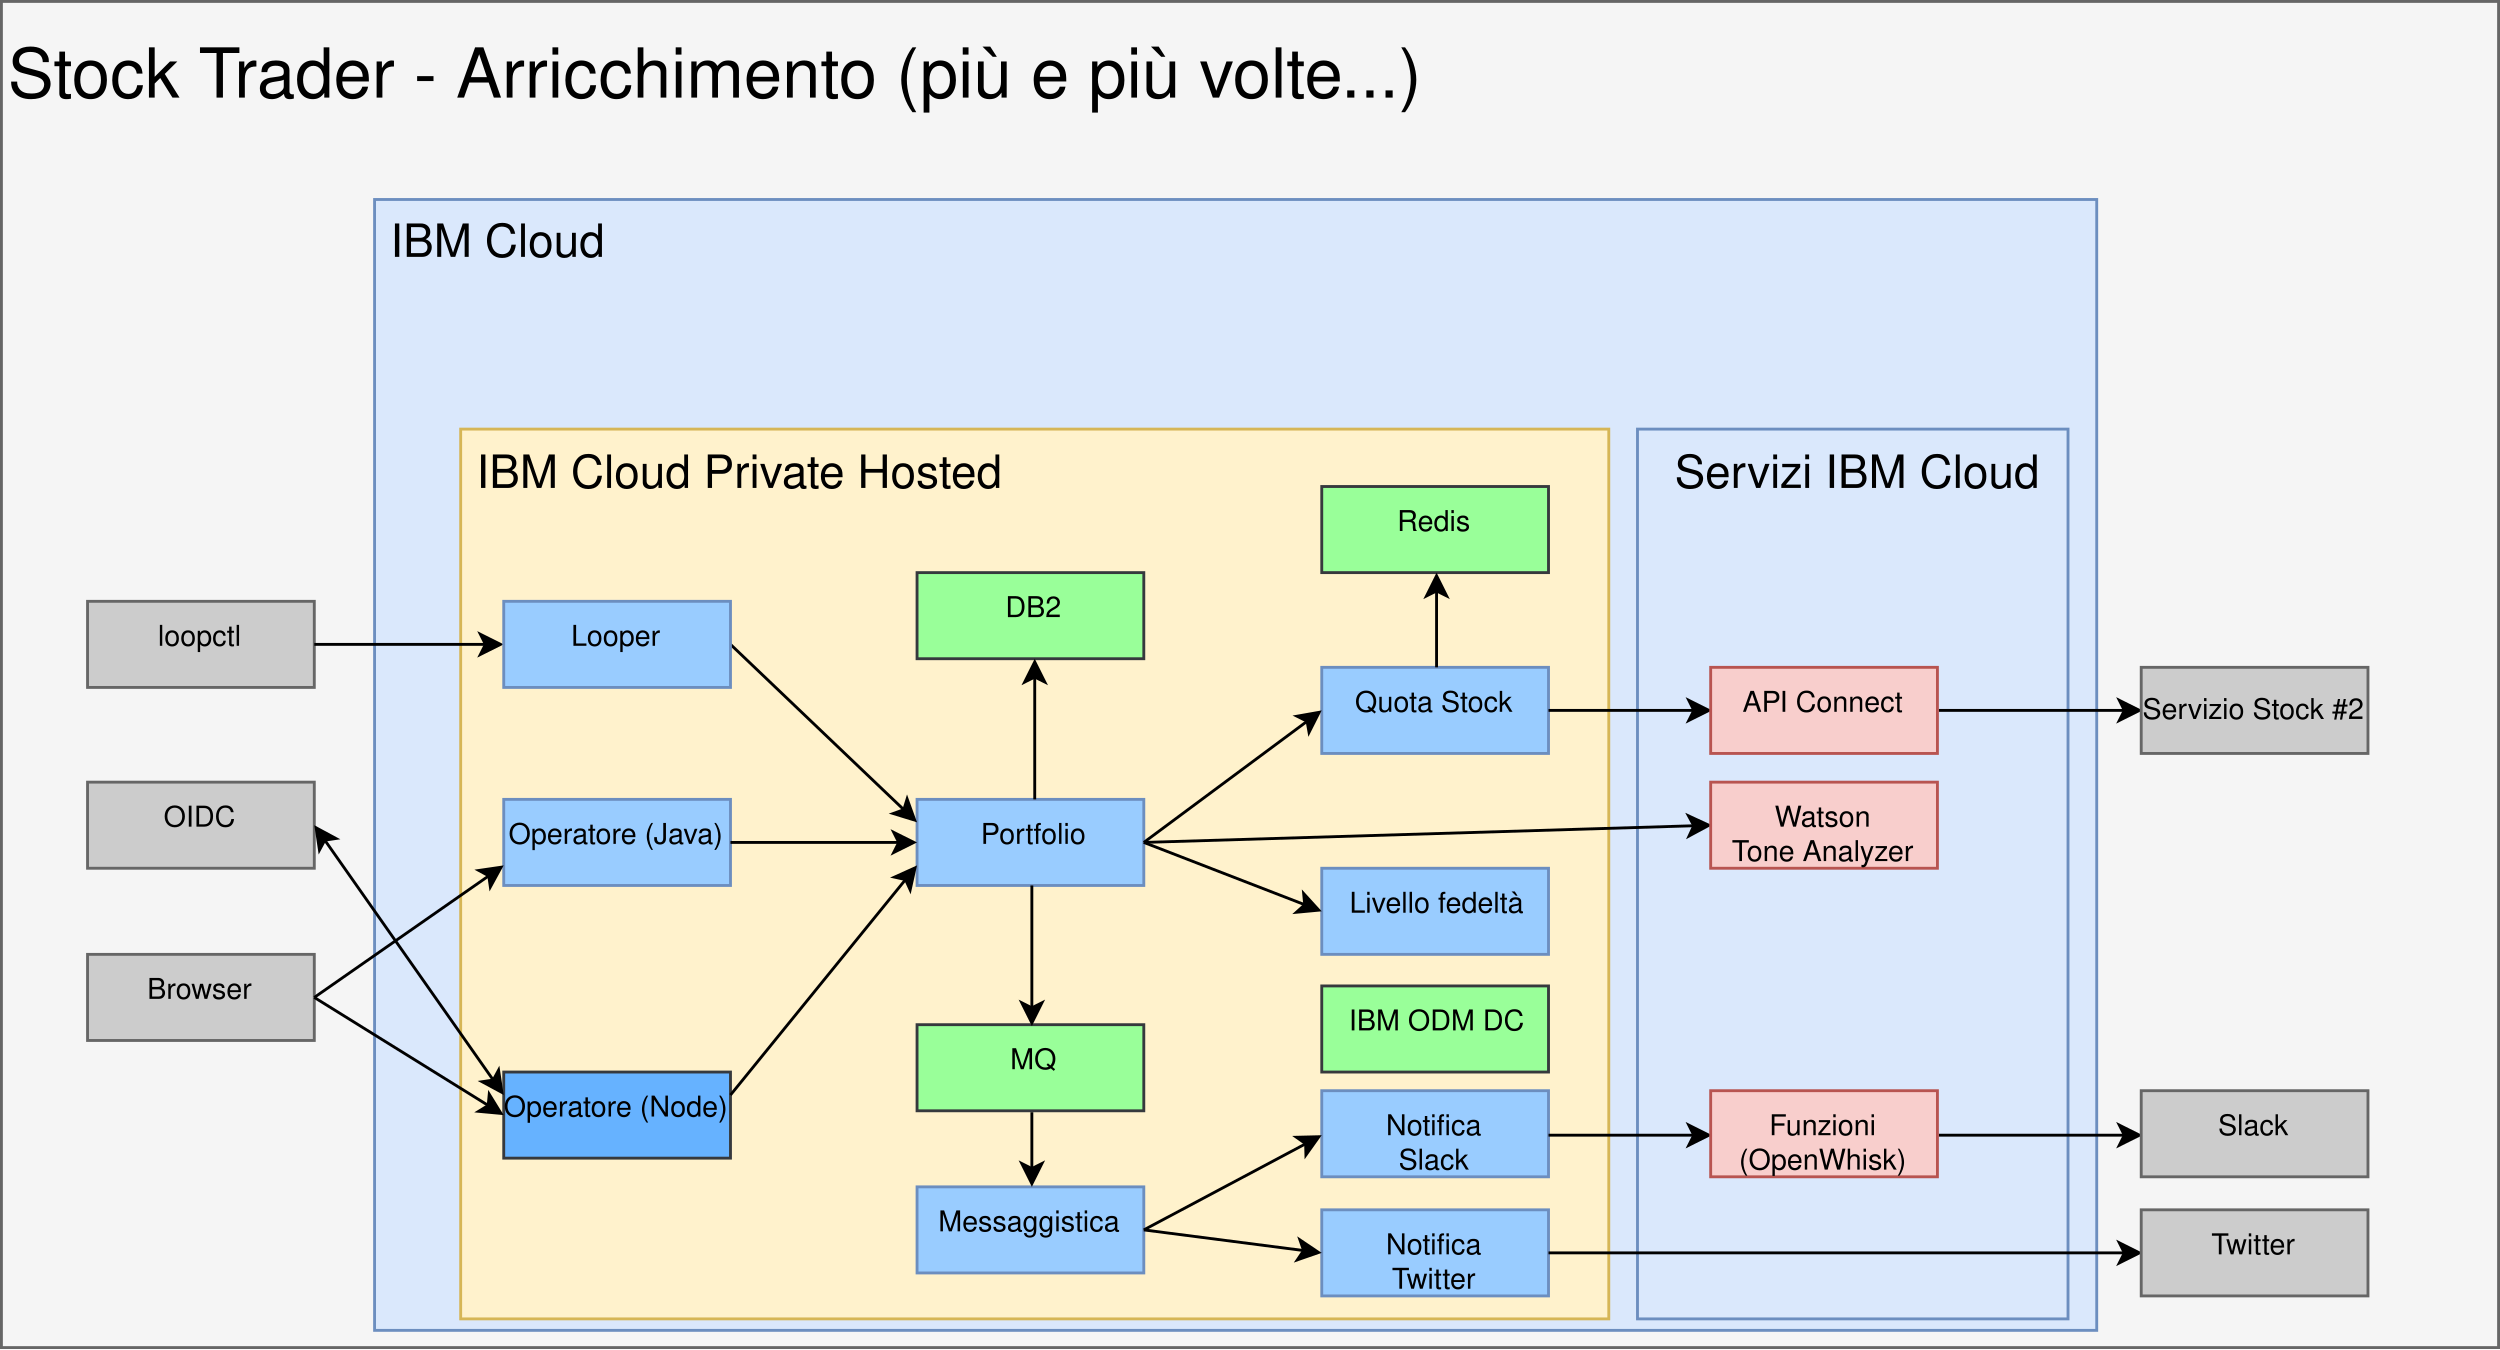
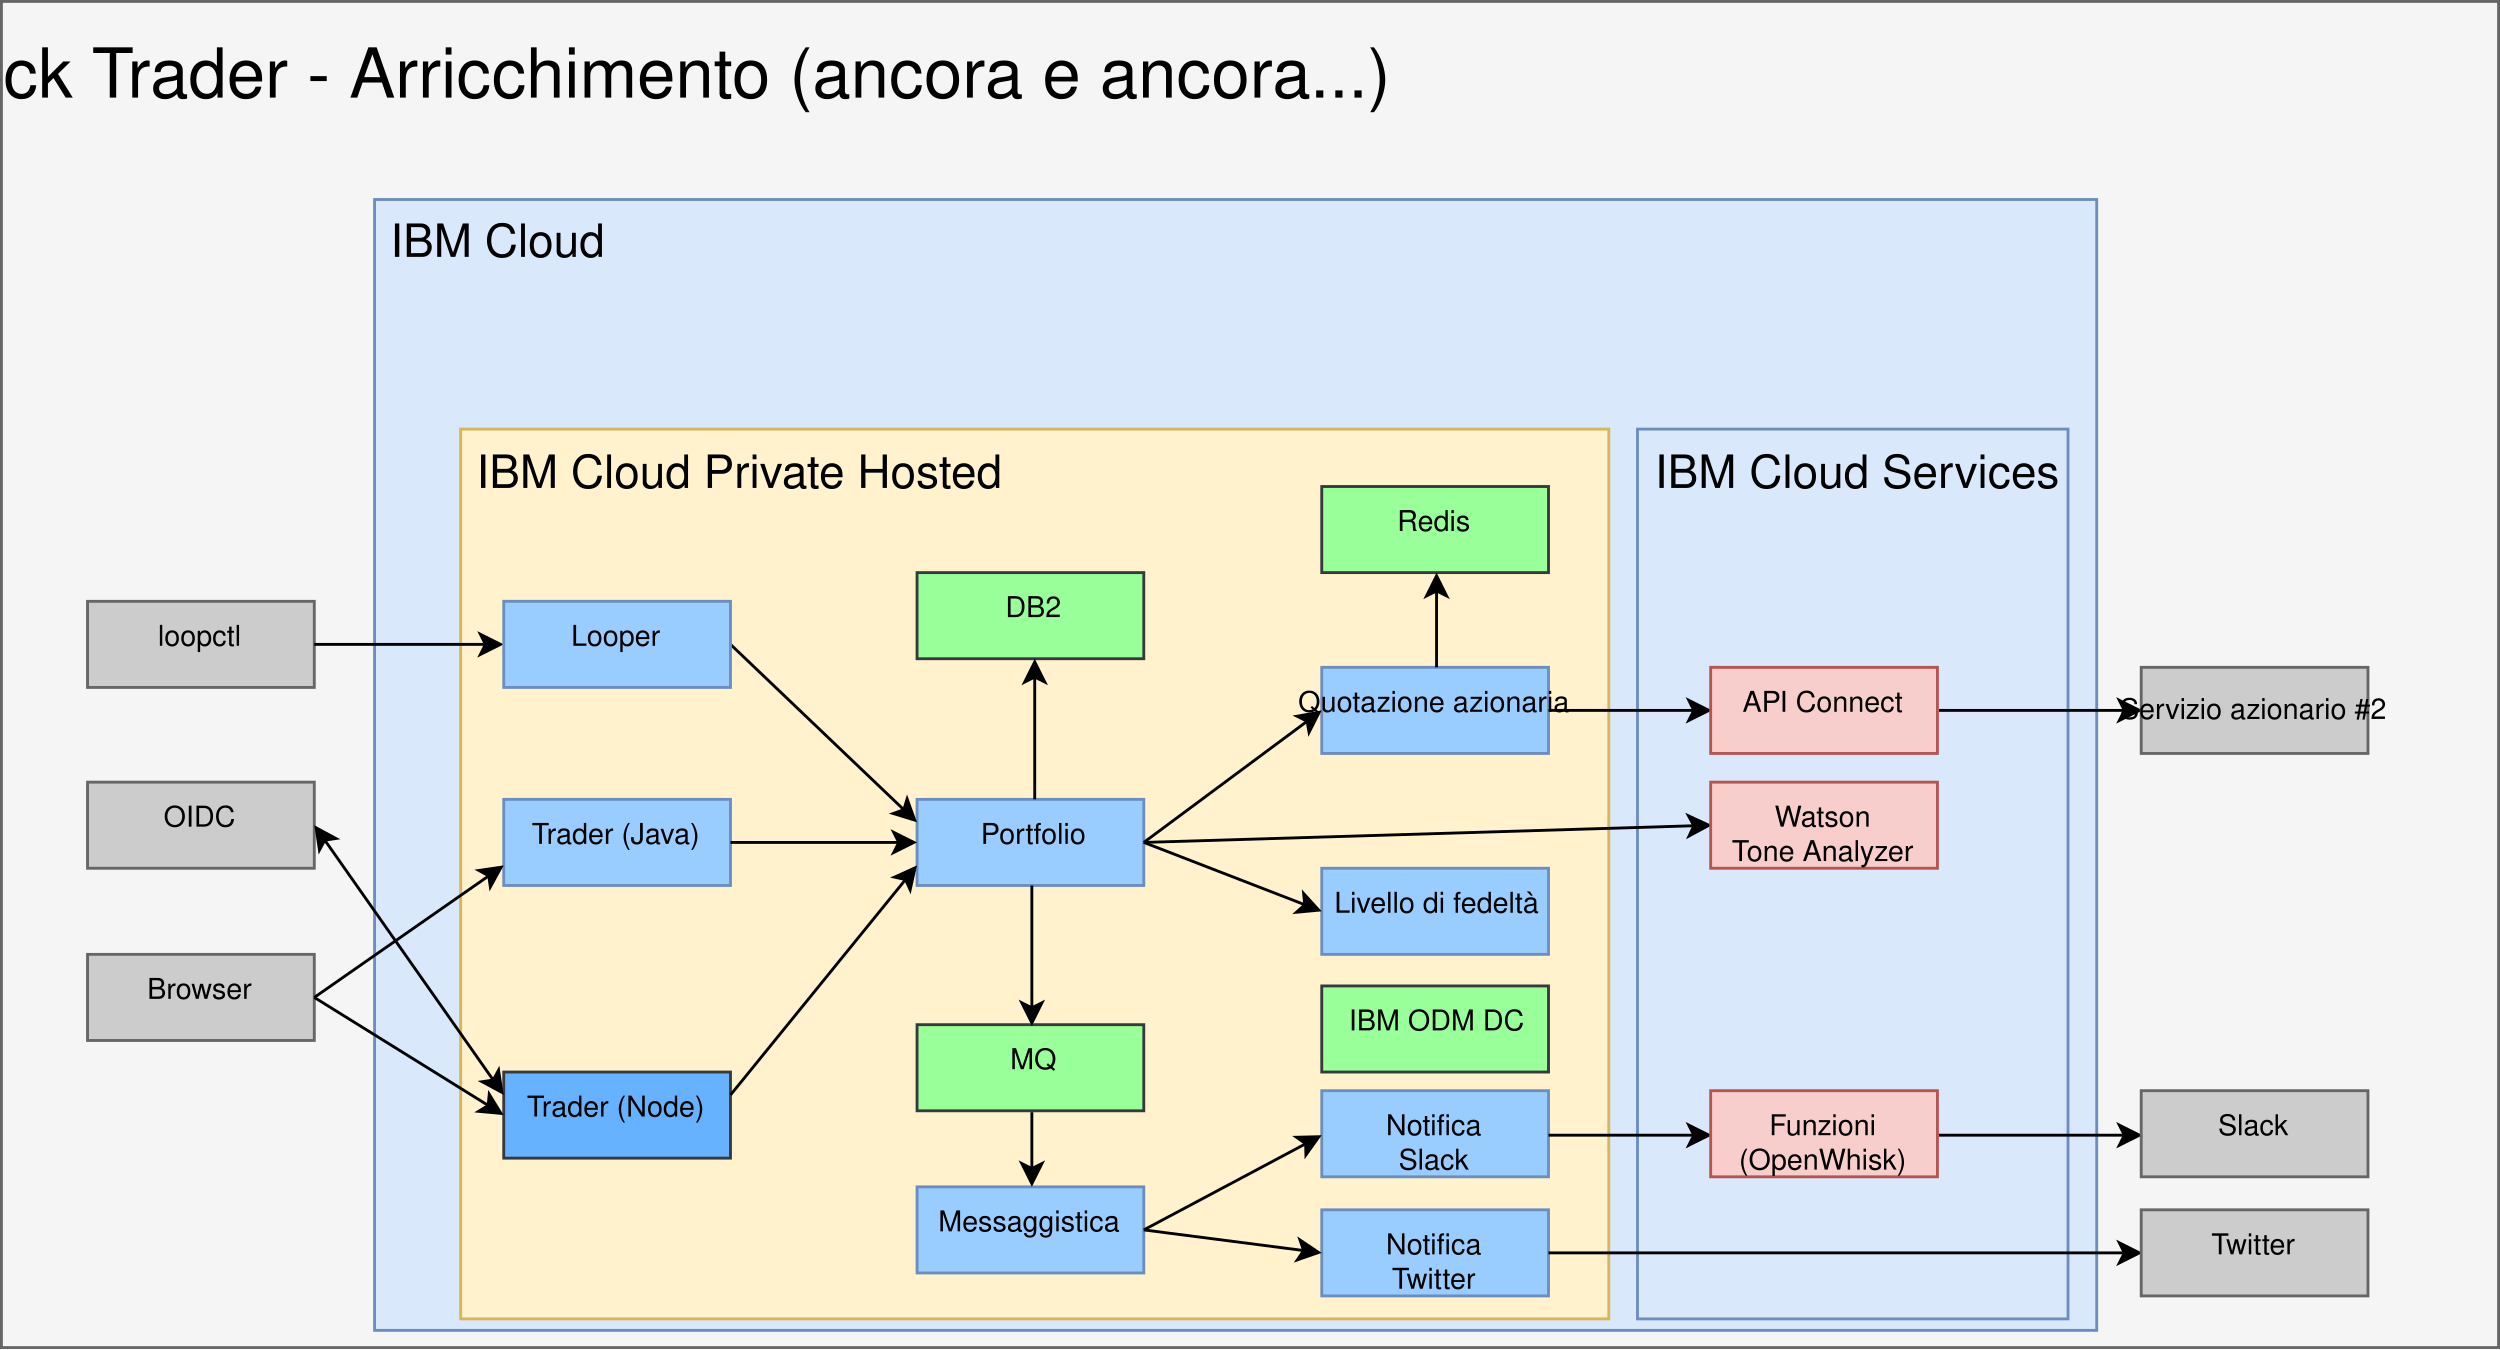
- <svg xmlns="http://www.w3.org/2000/svg" width="871px" height="470px" version="1.1" id="svg266">
-   <defs id="defs270" />
-   <g transform="translate(.5 .5)" id="g264">
-     <g pointer-events="none" id="g10">
-       <rect width="870" height="469" fill="#f5f5f5" stroke="#666" id="rect4" />
-       <rect x="130" y="69" width="600" height="394" fill="#dae8fc" stroke="#6c8ebf" id="rect6" />
-       <rect x="570" y="149" width="150" height="310" fill="#dae8fc" stroke="#6c8ebf" id="rect8" />
+ <svg xmlns="http://www.w3.org/2000/svg" width="871px" height="470px" version="1.1">
+   <g transform="translate(.5 .5)">
+     <g pointer-events="none">
+       <rect width="870" height="469" fill="#f5f5f5" stroke="#666" />
+       <rect x="130" y="69" width="600" height="394" fill="#dae8fc" stroke="#6c8ebf" />
+       <rect x="570" y="149" width="150" height="310" fill="#dae8fc" stroke="#6c8ebf" />
    </g>
-     <g font-family="Helvetica" font-size="24px" text-anchor="middle" id="g14">
-       <text x="248.5" y="33.5" id="text12">Stock Trader - Arricchimento (più e più volte...)</text>
+     <g font-family="Helvetica" font-size="24px" text-anchor="middle">
+       <text x="224.5" y="33.5">Stock Trader - Arricchimento (ancora e ancora...)</text>
    </g>
-     <rect x="160" y="149" width="400" height="310" fill="#fff2cc" pointer-events="none" stroke="#d6b656" id="rect16" />
-     <g font-family="Helvetica" font-size="16px" id="g20">
-       <text x="165.5" y="169.5" id="text18">IBM Cloud Private Hosted</text>
+     <rect x="160" y="149" width="400" height="310" fill="#fff2cc" pointer-events="none" stroke="#d6b656" />
+     <g font-family="Helvetica" font-size="16px">
+       <text x="165.5" y="169.5">IBM Cloud Private Hosted</text>
    </g>
-     <rect x="319" y="199" width="79" height="30" fill="#9f9" pointer-events="none" stroke="#36393d" id="rect22" />
-     <g font-family="Helvetica" font-size="10px" text-anchor="middle" id="g26">
-       <text x="359.5" y="214.5" id="text24">DB2</text>
+     <rect x="319" y="199" width="79" height="30" fill="#9f9" pointer-events="none" stroke="#36393d" />
+     <g font-family="Helvetica" font-size="10px" text-anchor="middle">
+       <text x="359.5" y="214.5">DB2</text>
    </g>
-     <rect x="460" y="343" width="79" height="30" fill="#9f9" pointer-events="none" stroke="#36393d" id="rect28" />
-     <g font-family="Helvetica" font-size="10px" text-anchor="middle" id="g32">
-       <text x="500" y="358.5" id="text30">IBM ODM DC</text>
+     <rect x="460" y="343" width="79" height="30" fill="#9f9" pointer-events="none" stroke="#36393d" />
+     <g font-family="Helvetica" font-size="10px" text-anchor="middle">
+       <text x="500" y="358.5">IBM ODM DC</text>
    </g>
-     <rect x="460" y="169" width="79" height="30" fill="#9f9" pointer-events="none" stroke="#36393d" id="rect34" />
-     <g font-family="Helvetica" font-size="10px" text-anchor="middle" id="g38">
-       <text x="499" y="184.5" id="text36">Redis</text>
+     <rect x="460" y="169" width="79" height="30" fill="#9f9" pointer-events="none" stroke="#36393d" />
+     <g font-family="Helvetica" font-size="10px" text-anchor="middle">
+       <text x="499" y="184.5">Redis</text>
    </g>
-     <rect x="175" y="373" width="79" height="30" fill="#66b2ff" pointer-events="none" stroke="#36393d" id="rect40" />
-     <g font-family="Helvetica" font-size="10px" text-anchor="middle" id="g44">
-       <text x="214" y="388.5" id="text42">Operatore (Node)</text>
+     <rect x="175" y="373" width="79" height="30" fill="#66b2ff" pointer-events="none" stroke="#36393d" />
+     <g font-family="Helvetica" font-size="10px" text-anchor="middle">
+       <text x="214" y="388.5">Trader (Node)</text>
    </g>
-     <rect x="319" y="356.5" width="79" height="30" fill="#9f9" pointer-events="none" stroke="#36393d" id="rect46" />
-     <g font-family="Helvetica" font-size="10px" text-anchor="middle" id="g50">
-       <text x="359.5" y="372" id="text48">MQ</text>
+     <rect x="319" y="356.5" width="79" height="30" fill="#9f9" pointer-events="none" stroke="#36393d" />
+     <g font-family="Helvetica" font-size="10px" text-anchor="middle">
+       <text x="359.5" y="372">MQ</text>
    </g>
-     <rect x="175" y="278" width="79" height="30" fill="#9cf" pointer-events="none" stroke="#6c8ebf" id="rect52" />
-     <g font-family="Helvetica" font-size="10px" text-anchor="middle" id="g56">
-       <text x="214" y="293.5" id="text54">Operatore (Java)</text>
+     <rect x="175" y="278" width="79" height="30" fill="#9cf" pointer-events="none" stroke="#6c8ebf" />
+     <g font-family="Helvetica" font-size="10px" text-anchor="middle">
+       <text x="214" y="293.5">Trader (Java)</text>
    </g>
-     <rect x="319" y="278" width="79" height="30" fill="#9cf" pointer-events="none" stroke="#6c8ebf" id="rect58" />
-     <g font-family="Helvetica" font-size="10px" text-anchor="middle" id="g62">
-       <text x="359.5" y="293.5" id="text60">Portfolio</text>
+     <rect x="319" y="278" width="79" height="30" fill="#9cf" pointer-events="none" stroke="#6c8ebf" />
+     <g font-family="Helvetica" font-size="10px" text-anchor="middle">
+       <text x="359.5" y="293.5">Portfolio</text>
    </g>
-     <rect x="319" y="413" width="79" height="30" fill="#9cf" pointer-events="none" stroke="#6c8ebf" id="rect64" />
-     <g font-family="Helvetica" font-size="10px" text-anchor="middle" id="g68">
-       <text x="358" y="428.5" id="text66">Messaggistica</text>
+     <rect x="319" y="413" width="79" height="30" fill="#9cf" pointer-events="none" stroke="#6c8ebf" />
+     <g font-family="Helvetica" font-size="10px" text-anchor="middle">
+       <text x="358" y="428.5">Messaggistica</text>
    </g>
-     <rect x="460" y="232" width="79" height="30" fill="#9cf" pointer-events="none" stroke="#6c8ebf" id="rect70" />
-     <g font-family="Helvetica" font-size="10px" text-anchor="middle" id="g74">
-       <text x="499" y="247.5" id="text72">Quota Stock</text>
+     <rect x="460" y="232" width="79" height="30" fill="#9cf" pointer-events="none" stroke="#6c8ebf" />
+     <g font-family="Helvetica" font-size="10px" text-anchor="middle">
+       <text x="499" y="247.5">Quotazione azionaria</text>
    </g>
-     <rect x="460" y="302" width="79" height="30" fill="#9cf" pointer-events="none" stroke="#6c8ebf" id="rect76" />
-     <g font-family="Helvetica" font-size="10px" text-anchor="middle" id="g80">
-       <text x="500" y="317.5" id="text78">Livello fedeltà</text>
+     <rect x="460" y="302" width="79" height="30" fill="#9cf" pointer-events="none" stroke="#6c8ebf" />
+     <g font-family="Helvetica" font-size="10px" text-anchor="middle">
+       <text x="500" y="317.5">Livello di fedeltà</text>
    </g>
-     <rect x="460" y="379.5" width="79" height="30" fill="#9cf" pointer-events="none" stroke="#6c8ebf" id="rect82" />
-     <g font-family="Helvetica" font-size="10px" text-anchor="middle" id="g88">
-       <text x="499" y="395" id="text84">Notifica</text>
-       <text x="499" y="407" id="text86">Slack</text>
+     <rect x="460" y="379.5" width="79" height="30" fill="#9cf" pointer-events="none" stroke="#6c8ebf" />
+     <g font-family="Helvetica" font-size="10px" text-anchor="middle">
+       <text x="499" y="395">Notifica</text>
+       <text x="499" y="407">Slack</text>
    </g>
-     <rect x="460" y="421" width="79" height="30" fill="#9cf" pointer-events="none" stroke="#6c8ebf" id="rect90" />
-     <g font-family="Helvetica" font-size="10px" text-anchor="middle" id="g96">
-       <text x="499" y="436.5" id="text92">Notifica</text>
-       <text x="499" y="448.5" id="text94">Twitter</text>
+     <rect x="460" y="421" width="79" height="30" fill="#9cf" pointer-events="none" stroke="#6c8ebf" />
+     <g font-family="Helvetica" font-size="10px" text-anchor="middle">
+       <text x="499" y="436.5">Notifica</text>
+       <text x="499" y="448.5">Twitter</text>
    </g>
-     <g pointer-events="none" stroke="#000" stroke-miterlimit="10" id="g130">
-       <path d="m254 293h58.63" fill="none" id="path98" />
-       <path d="m317.88 293-7 3.5 1.75-3.5-1.75-3.5z" id="path100" />
-       <path d="m398 293 56.89-42.21" fill="none" id="path102" />
-       <path d="m459.1 247.67-3.53 6.98-0.68-3.86-3.5-1.76z" id="path104" />
-       <path d="m398 293 56.06 21.7" fill="none" id="path106" />
-       <path d="m458.96 316.6-7.79 0.73 2.89-2.63-0.37-3.89z" id="path108" />
-       <path d="m360 278v-42.63" fill="none" id="path110" />
-       <path d="m360 230.12 3.5 7-3.5-1.75-3.5 1.75z" id="path112" />
-       <path d="m500 232v-26.63" fill="none" id="path114" />
-       <path d="m500 200.12 3.5 7-3.5-1.75-3.5 1.75z" id="path116" />
-       <path d="m359 387v19.63" fill="none" id="path118" />
-       <path d="m359 411.88-3.5-7 3.5 1.75 3.5-1.75z" id="path120" />
-       <path d="m398 428 56.38-30.01" fill="none" id="path122" />
-       <path d="m459.01 395.53-4.53 6.37-0.1-3.91-3.19-2.27z" id="path124" />
-       <path d="m398 428 55.68 7.19" fill="none" id="path126" />
-       <path d="m458.89 435.86-7.39 2.57 2.18-3.24-1.28-3.7z" id="path128" />
+     <g pointer-events="none" stroke="#000" stroke-miterlimit="10">
+       <path d="m254 293h58.63" fill="none" />
+       <path d="m317.88 293-7 3.5 1.75-3.5-1.75-3.5z" />
+       <path d="m398 293 56.89-42.21" fill="none" />
+       <path d="m459.1 247.67-3.53 6.98-0.68-3.86-3.5-1.76z" />
+       <path d="m398 293 56.06 21.7" fill="none" />
+       <path d="m458.96 316.6-7.79 0.73 2.89-2.63-0.37-3.89z" />
+       <path d="m360 278v-42.63" fill="none" />
+       <path d="m360 230.12 3.5 7-3.5-1.75-3.5 1.75z" />
+       <path d="m500 232v-26.63" fill="none" />
+       <path d="m500 200.12 3.5 7-3.5-1.75-3.5 1.75z" />
+       <path d="m359 387v19.63" fill="none" />
+       <path d="m359 411.88-3.5-7 3.5 1.75 3.5-1.75z" />
+       <path d="m398 428 56.38-30.01" fill="none" />
+       <path d="m459.01 395.53-4.53 6.37-0.1-3.91-3.19-2.27z" />
+       <path d="m398 428 55.68 7.19" fill="none" />
+       <path d="m458.89 435.86-7.39 2.57 2.18-3.24-1.28-3.7z" />
    </g>
-     <g font-family="Helvetica" font-size="16px" id="g134">
-       <text x="135.5" y="89" id="text132">IBM Cloud</text>
+     <g font-family="Helvetica" font-size="16px">
+       <text x="135.5" y="89">IBM Cloud</text>
    </g>
-     <g pointer-events="none" stroke="#000" stroke-miterlimit="10" id="g160">
-       <path d="m539 247h50.63" fill="none" id="path136" />
-       <path d="m594.88 247-7 3.5 1.75-3.5-1.75-3.5z" id="path138" />
-       <path d="m398 293 191.63-5.81" fill="none" id="path140" />
-       <path d="m594.88 287.03-6.89 3.71 1.64-3.55-1.85-3.44z" id="path142" />
-       <path d="m675 247h64.63" fill="none" id="path144" />
-       <path d="m744.88 247-7 3.5 1.75-3.5-1.75-3.5z" id="path146" />
-       <path d="m539 395h50.63" fill="none" id="path148" />
-       <path d="m594.88 395-7 3.5 1.75-3.5-1.75-3.5z" id="path150" />
-       <path d="m539 436h200.63" fill="none" id="path152" />
-       <path d="m744.88 436-7 3.5 1.75-3.5-1.75-3.5z" id="path154" />
-       <path d="m675 395h64.63" fill="none" id="path156" />
-       <path d="m744.88 395-7 3.5 1.75-3.5-1.75-3.5z" id="path158" />
+     <g pointer-events="none" stroke="#000" stroke-miterlimit="10">
+       <path d="m539 247h50.63" fill="none" />
+       <path d="m594.88 247-7 3.5 1.75-3.5-1.75-3.5z" />
+       <path d="m398 293 191.63-5.81" fill="none" />
+       <path d="m594.88 287.03-6.89 3.71 1.64-3.55-1.85-3.44z" />
+       <path d="m675 247h64.63" fill="none" />
+       <path d="m744.88 247-7 3.5 1.75-3.5-1.75-3.5z" />
+       <path d="m539 395h50.63" fill="none" />
+       <path d="m594.88 395-7 3.5 1.75-3.5-1.75-3.5z" />
+       <path d="m539 436h200.63" fill="none" />
+       <path d="m744.88 436-7 3.5 1.75-3.5-1.75-3.5z" />
+       <path d="m675 395h64.63" fill="none" />
+       <path d="m744.88 395-7 3.5 1.75-3.5-1.75-3.5z" />
    </g>
-     <g font-family="Helvetica" font-size="16px" text-anchor="middle" id="g164">
-       <text x="646.5" y="169.5" id="text162">Servizi IBM Cloud</text>
+     <g font-family="Helvetica" font-size="16px" text-anchor="middle">
+       <text x="646.5" y="169.5">IBM Cloud Services</text>
    </g>
-     <rect x="595.5" y="272" width="79" height="30" fill="#f8cecc" pointer-events="none" stroke="#b85450" id="rect166" />
-     <g font-family="Helvetica" font-size="10px" text-anchor="middle" id="g172">
-       <text x="634.5" y="287.5" id="text168">Watson</text>
-       <text x="634.5" y="299.5" id="text170">Tone Analyzer</text>
+     <rect x="595.5" y="272" width="79" height="30" fill="#f8cecc" pointer-events="none" stroke="#b85450" />
+     <g font-family="Helvetica" font-size="10px" text-anchor="middle">
+       <text x="634.5" y="287.5">Watson</text>
+       <text x="634.5" y="299.5">Tone Analyzer</text>
    </g>
-     <rect x="595.5" y="379.5" width="79" height="30" fill="#f8cecc" pointer-events="none" stroke="#b85450" id="rect174" />
-     <g font-family="Helvetica" font-size="10px" text-anchor="middle" id="g180">
-       <text x="634.5" y="395" id="text176">Funzioni</text>
-       <text x="634.5" y="407" id="text178">(OpenWhisk)</text>
+     <rect x="595.5" y="379.5" width="79" height="30" fill="#f8cecc" pointer-events="none" stroke="#b85450" />
+     <g font-family="Helvetica" font-size="10px" text-anchor="middle">
+       <text x="634.5" y="395">Funzioni</text>
+       <text x="634.5" y="407">(OpenWhisk)</text>
    </g>
-     <rect x="595.5" y="232" width="79" height="30" fill="#f8cecc" pointer-events="none" stroke="#b85450" id="rect182" />
-     <g font-family="Helvetica" font-size="10px" text-anchor="middle" id="g186">
-       <text x="634.5" y="247.5" id="text184">API Connect</text>
+     <rect x="595.5" y="232" width="79" height="30" fill="#f8cecc" pointer-events="none" stroke="#b85450" />
+     <g font-family="Helvetica" font-size="10px" text-anchor="middle">
+       <text x="634.5" y="247.5">API Connect</text>
    </g>
-     <rect x="745.5" y="421" width="79" height="30" fill="#ccc" pointer-events="none" stroke="#666" id="rect188" />
-     <g font-family="Helvetica" font-size="10px" text-anchor="middle" id="g192">
-       <text x="784.5" y="436.5" id="text190">Twitter</text>
+     <rect x="745.5" y="421" width="79" height="30" fill="#ccc" pointer-events="none" stroke="#666" />
+     <g font-family="Helvetica" font-size="10px" text-anchor="middle">
+       <text x="784.5" y="436.5">Twitter</text>
    </g>
-     <rect x="745.5" y="379.5" width="79" height="30" fill="#ccc" pointer-events="none" stroke="#666" id="rect194" />
-     <g font-family="Helvetica" font-size="10px" text-anchor="middle" id="g198">
-       <text x="784.5" y="395" id="text196">Slack</text>
+     <rect x="745.5" y="379.5" width="79" height="30" fill="#ccc" pointer-events="none" stroke="#666" />
+     <g font-family="Helvetica" font-size="10px" text-anchor="middle">
+       <text x="784.5" y="395">Slack</text>
    </g>
-     <rect x="30" y="209" width="79" height="30" fill="#ccc" pointer-events="none" stroke="#666" id="rect200" />
-     <g font-family="Helvetica" font-size="10px" text-anchor="middle" id="g204">
-       <text x="69" y="224.5" id="text202">loopctl</text>
+     <rect x="30" y="209" width="79" height="30" fill="#ccc" pointer-events="none" stroke="#666" />
+     <g font-family="Helvetica" font-size="10px" text-anchor="middle">
+       <text x="69" y="224.5">loopctl</text>
    </g>
-     <rect x="30" y="332" width="79" height="30" fill="#ccc" pointer-events="none" stroke="#666" id="rect206" />
-     <g font-family="Helvetica" font-size="10px" text-anchor="middle" id="g210">
-       <text x="69" y="347.5" id="text208">Browser</text>
+     <rect x="30" y="332" width="79" height="30" fill="#ccc" pointer-events="none" stroke="#666" />
+     <g font-family="Helvetica" font-size="10px" text-anchor="middle">
+       <text x="69" y="347.5">Browser</text>
    </g>
-     <rect x="30" y="272" width="79" height="30" fill="#ccc" pointer-events="none" stroke="#666" id="rect212" />
-     <g font-family="Helvetica" font-size="10px" text-anchor="middle" id="g216">
-       <text x="69" y="287.5" id="text214">OIDC</text>
+     <rect x="30" y="272" width="79" height="30" fill="#ccc" pointer-events="none" stroke="#666" />
+     <g font-family="Helvetica" font-size="10px" text-anchor="middle">
+       <text x="69" y="287.5">OIDC</text>
    </g>
-     <g pointer-events="none" id="g252">
-       <g stroke="#000" stroke-miterlimit="10" id="g248">
-         <path d="m254 224 60.39 57.6" fill="none" id="path218" />
-         <path d="m318.19 285.23-7.48-2.3 3.68-1.33 1.15-3.74z" id="path220" />
-         <path d="m109 347 60.78-42.36" fill="none" id="path222" />
-         <path d="m174.08 301.64-3.74 6.87-0.56-3.87-3.44-1.87z" id="path224" />
-         <path d="m109 347 60.59 37.64" fill="none" id="path226" />
-         <path d="m174.05 387.41-7.79-0.72 3.33-2.05 0.36-3.9z" id="path228" />
-         <path d="m109 224h59.63" fill="none" id="path230" />
-         <path d="m173.88 224-7 3.5 1.75-3.5-1.75-3.5z" id="path232" />
-         <path d="m254 381 60.98-75.06" fill="none" id="path234" />
-         <path d="m318.29 301.87-1.69 7.64-1.62-3.57-3.82-0.85z" id="path236" />
-         <path d="m112.66 292.21 58.68 83.58" fill="none" id="path238" />
-         <path d="m109.64 287.91 6.89 3.72-3.87 0.58-1.86 3.45z" id="path240" />
-         <path d="m174.36 380.09-6.89-3.72 3.87-0.58 1.86-3.45z" id="path242" />
-         <path d="m359 308v42.63" fill="none" id="path244" />
-         <path d="m359 355.88-3.5-7 3.5 1.75 3.5-1.75z" id="path246" />
+     <g pointer-events="none">
+       <g stroke="#000" stroke-miterlimit="10">
+         <path d="m254 224 60.39 57.6" fill="none" />
+         <path d="m318.19 285.23-7.48-2.3 3.68-1.33 1.15-3.74z" />
+         <path d="m109 347 60.78-42.36" fill="none" />
+         <path d="m174.08 301.64-3.74 6.87-0.56-3.87-3.44-1.87z" />
+         <path d="m109 347 60.59 37.64" fill="none" />
+         <path d="m174.05 387.41-7.79-0.72 3.33-2.05 0.36-3.9z" />
+         <path d="m109 224h59.63" fill="none" />
+         <path d="m173.88 224-7 3.5 1.75-3.5-1.75-3.5z" />
+         <path d="m254 381 60.98-75.06" fill="none" />
+         <path d="m318.29 301.87-1.69 7.64-1.62-3.57-3.82-0.85z" />
+         <path d="m112.66 292.21 58.68 83.58" fill="none" />
+         <path d="m109.64 287.91 6.89 3.72-3.87 0.58-1.86 3.45z" />
+         <path d="m174.36 380.09-6.89-3.72 3.87-0.58 1.86-3.45z" />
+         <path d="m359 308v42.63" fill="none" />
+         <path d="m359 355.88-3.5-7 3.5 1.75 3.5-1.75z" />
      </g>
-       <rect x="175" y="209" width="79" height="30" fill="#9cf" stroke="#6c8ebf" id="rect250" />
+       <rect x="175" y="209" width="79" height="30" fill="#9cf" stroke="#6c8ebf" />
    </g>
-     <g font-family="Helvetica" font-size="10px" text-anchor="middle" id="g256">
-       <text x="214" y="224.5" id="text254">Looper</text>
+     <g font-family="Helvetica" font-size="10px" text-anchor="middle">
+       <text x="214" y="224.5">Looper</text>
    </g>
-     <rect x="745.5" y="232" width="79" height="30" fill="#ccc" pointer-events="none" stroke="#666" id="rect258" />
-     <g font-family="Helvetica" font-size="10px" text-anchor="middle" id="g262">
-       <text x="784.5" y="250" id="text260">Servizio Stock #2</text>
+     <rect x="745.5" y="232" width="79" height="30" fill="#ccc" pointer-events="none" stroke="#666" />
+     <g font-family="Helvetica" font-size="10px" text-anchor="middle">
+       <text x="784.5" y="250">Servizio azionario #2</text>
    </g>
  </g>
</svg>
